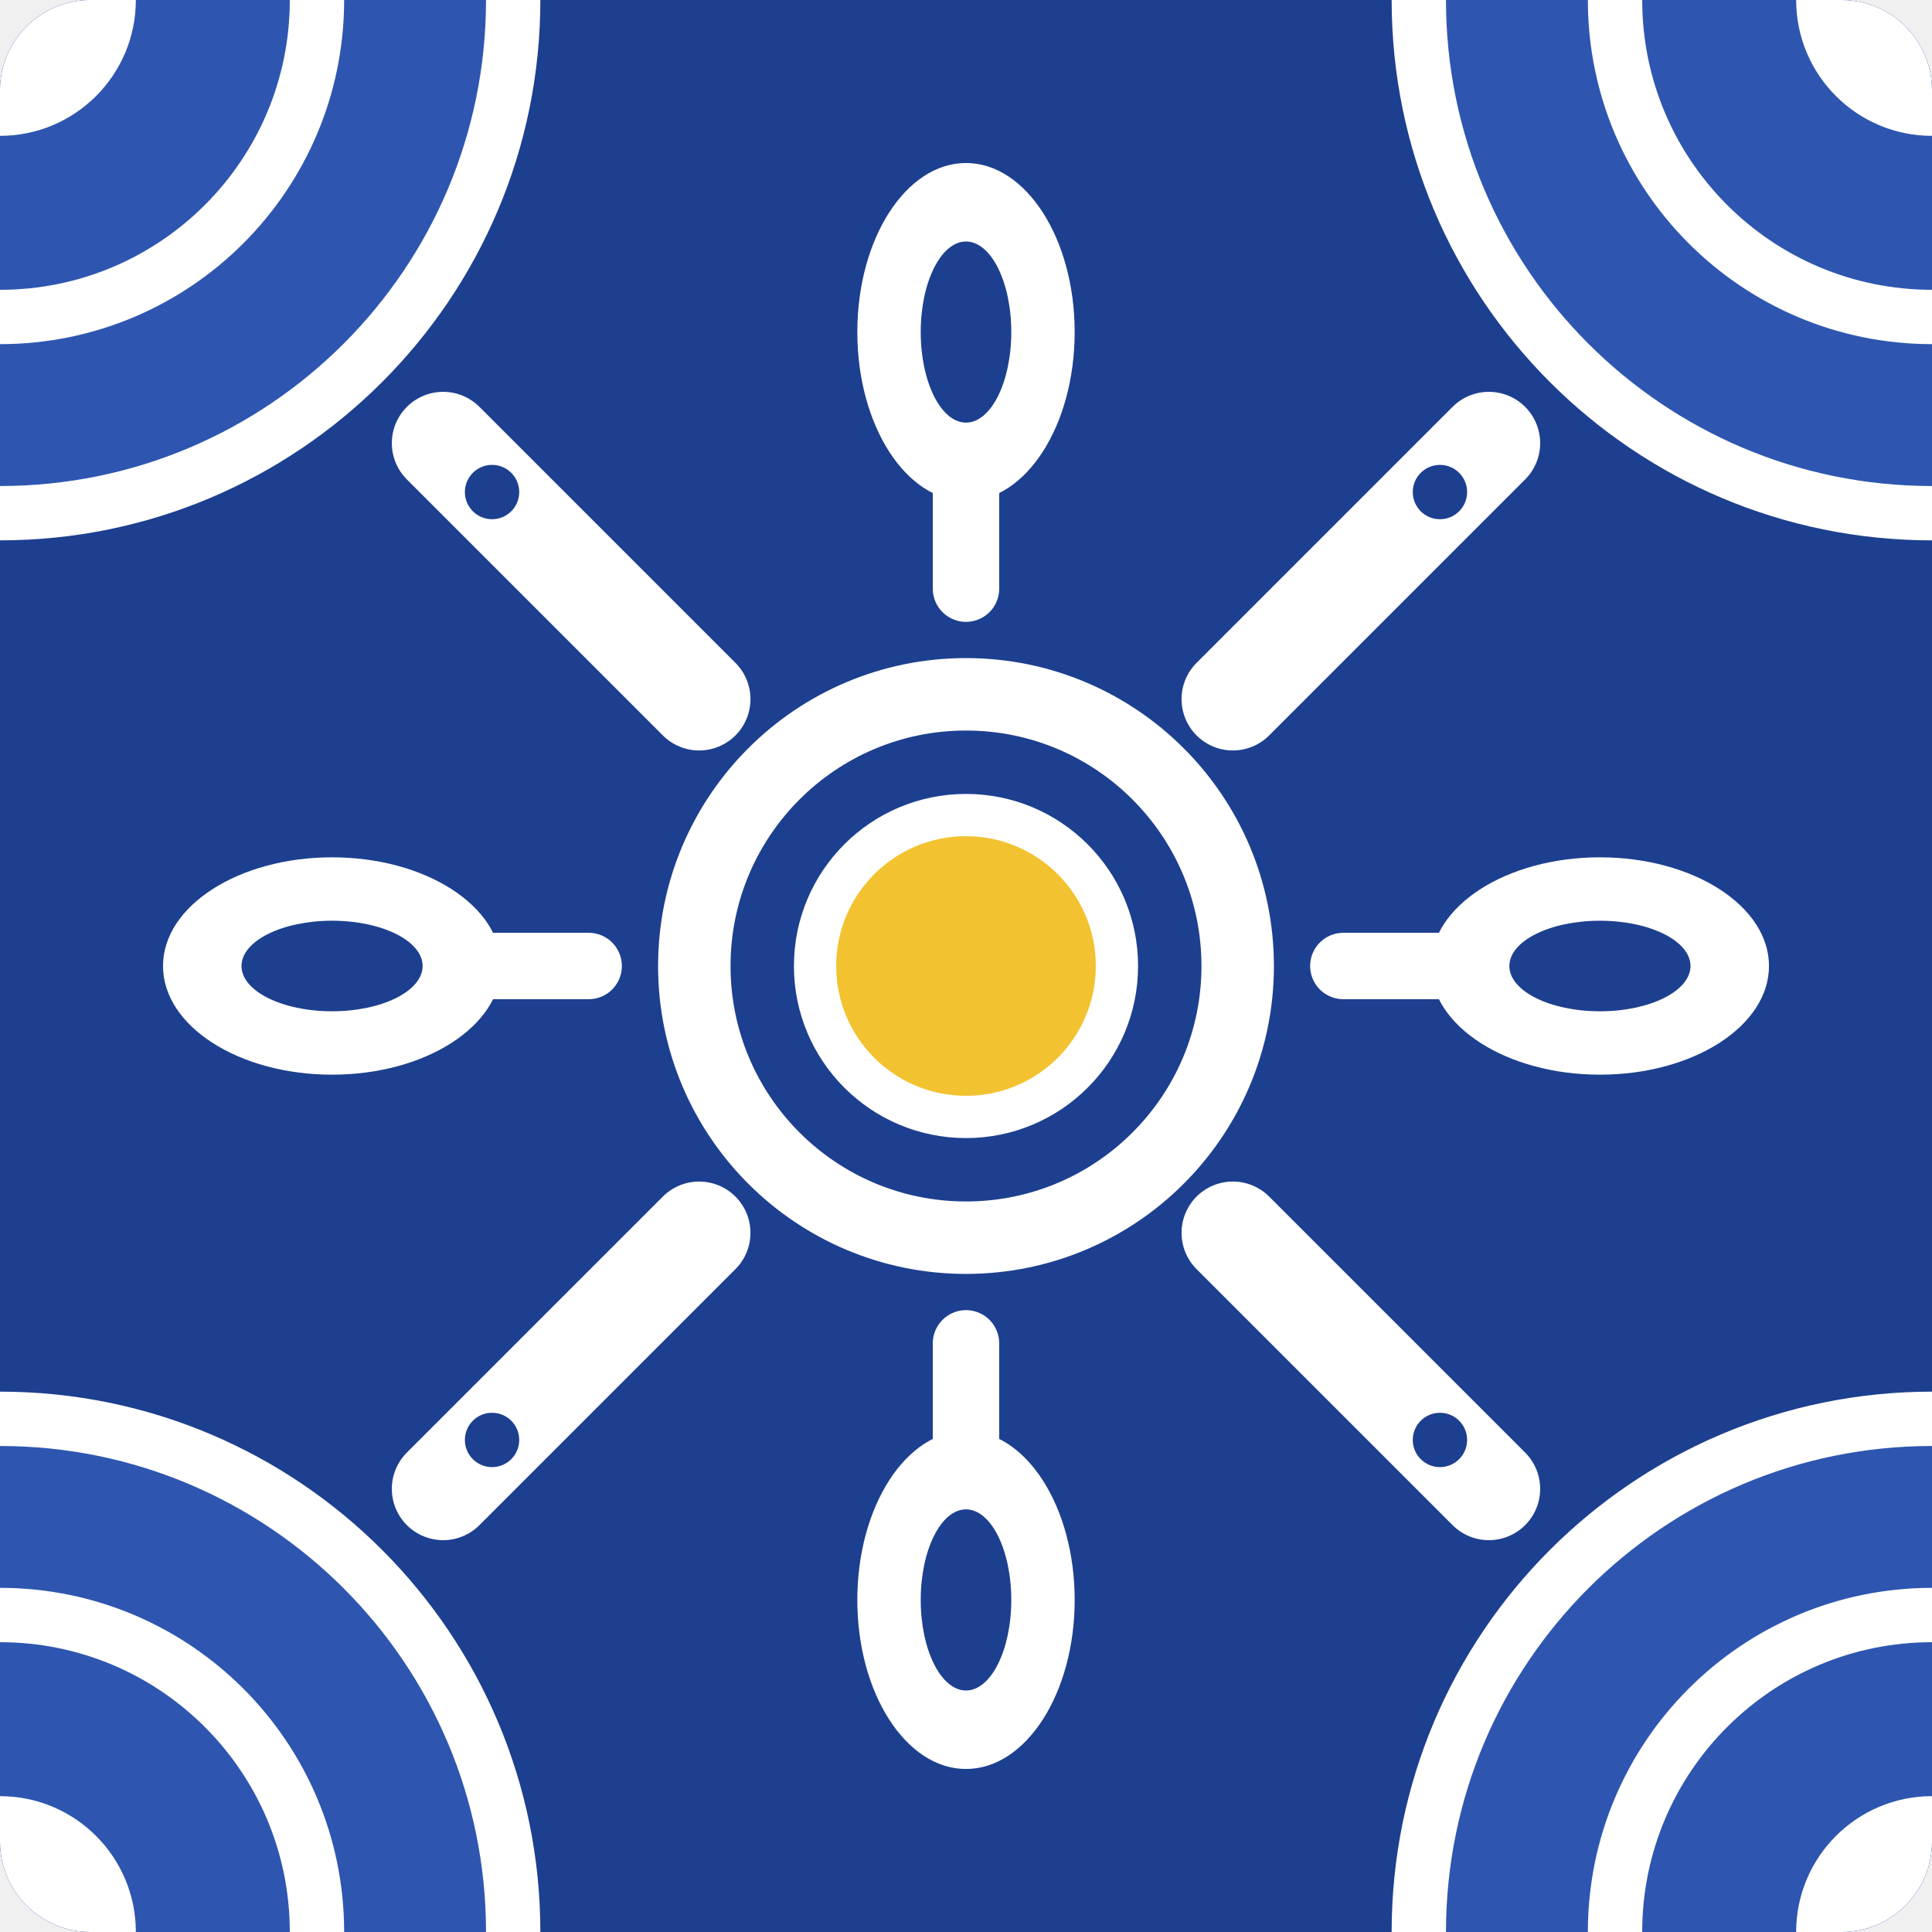
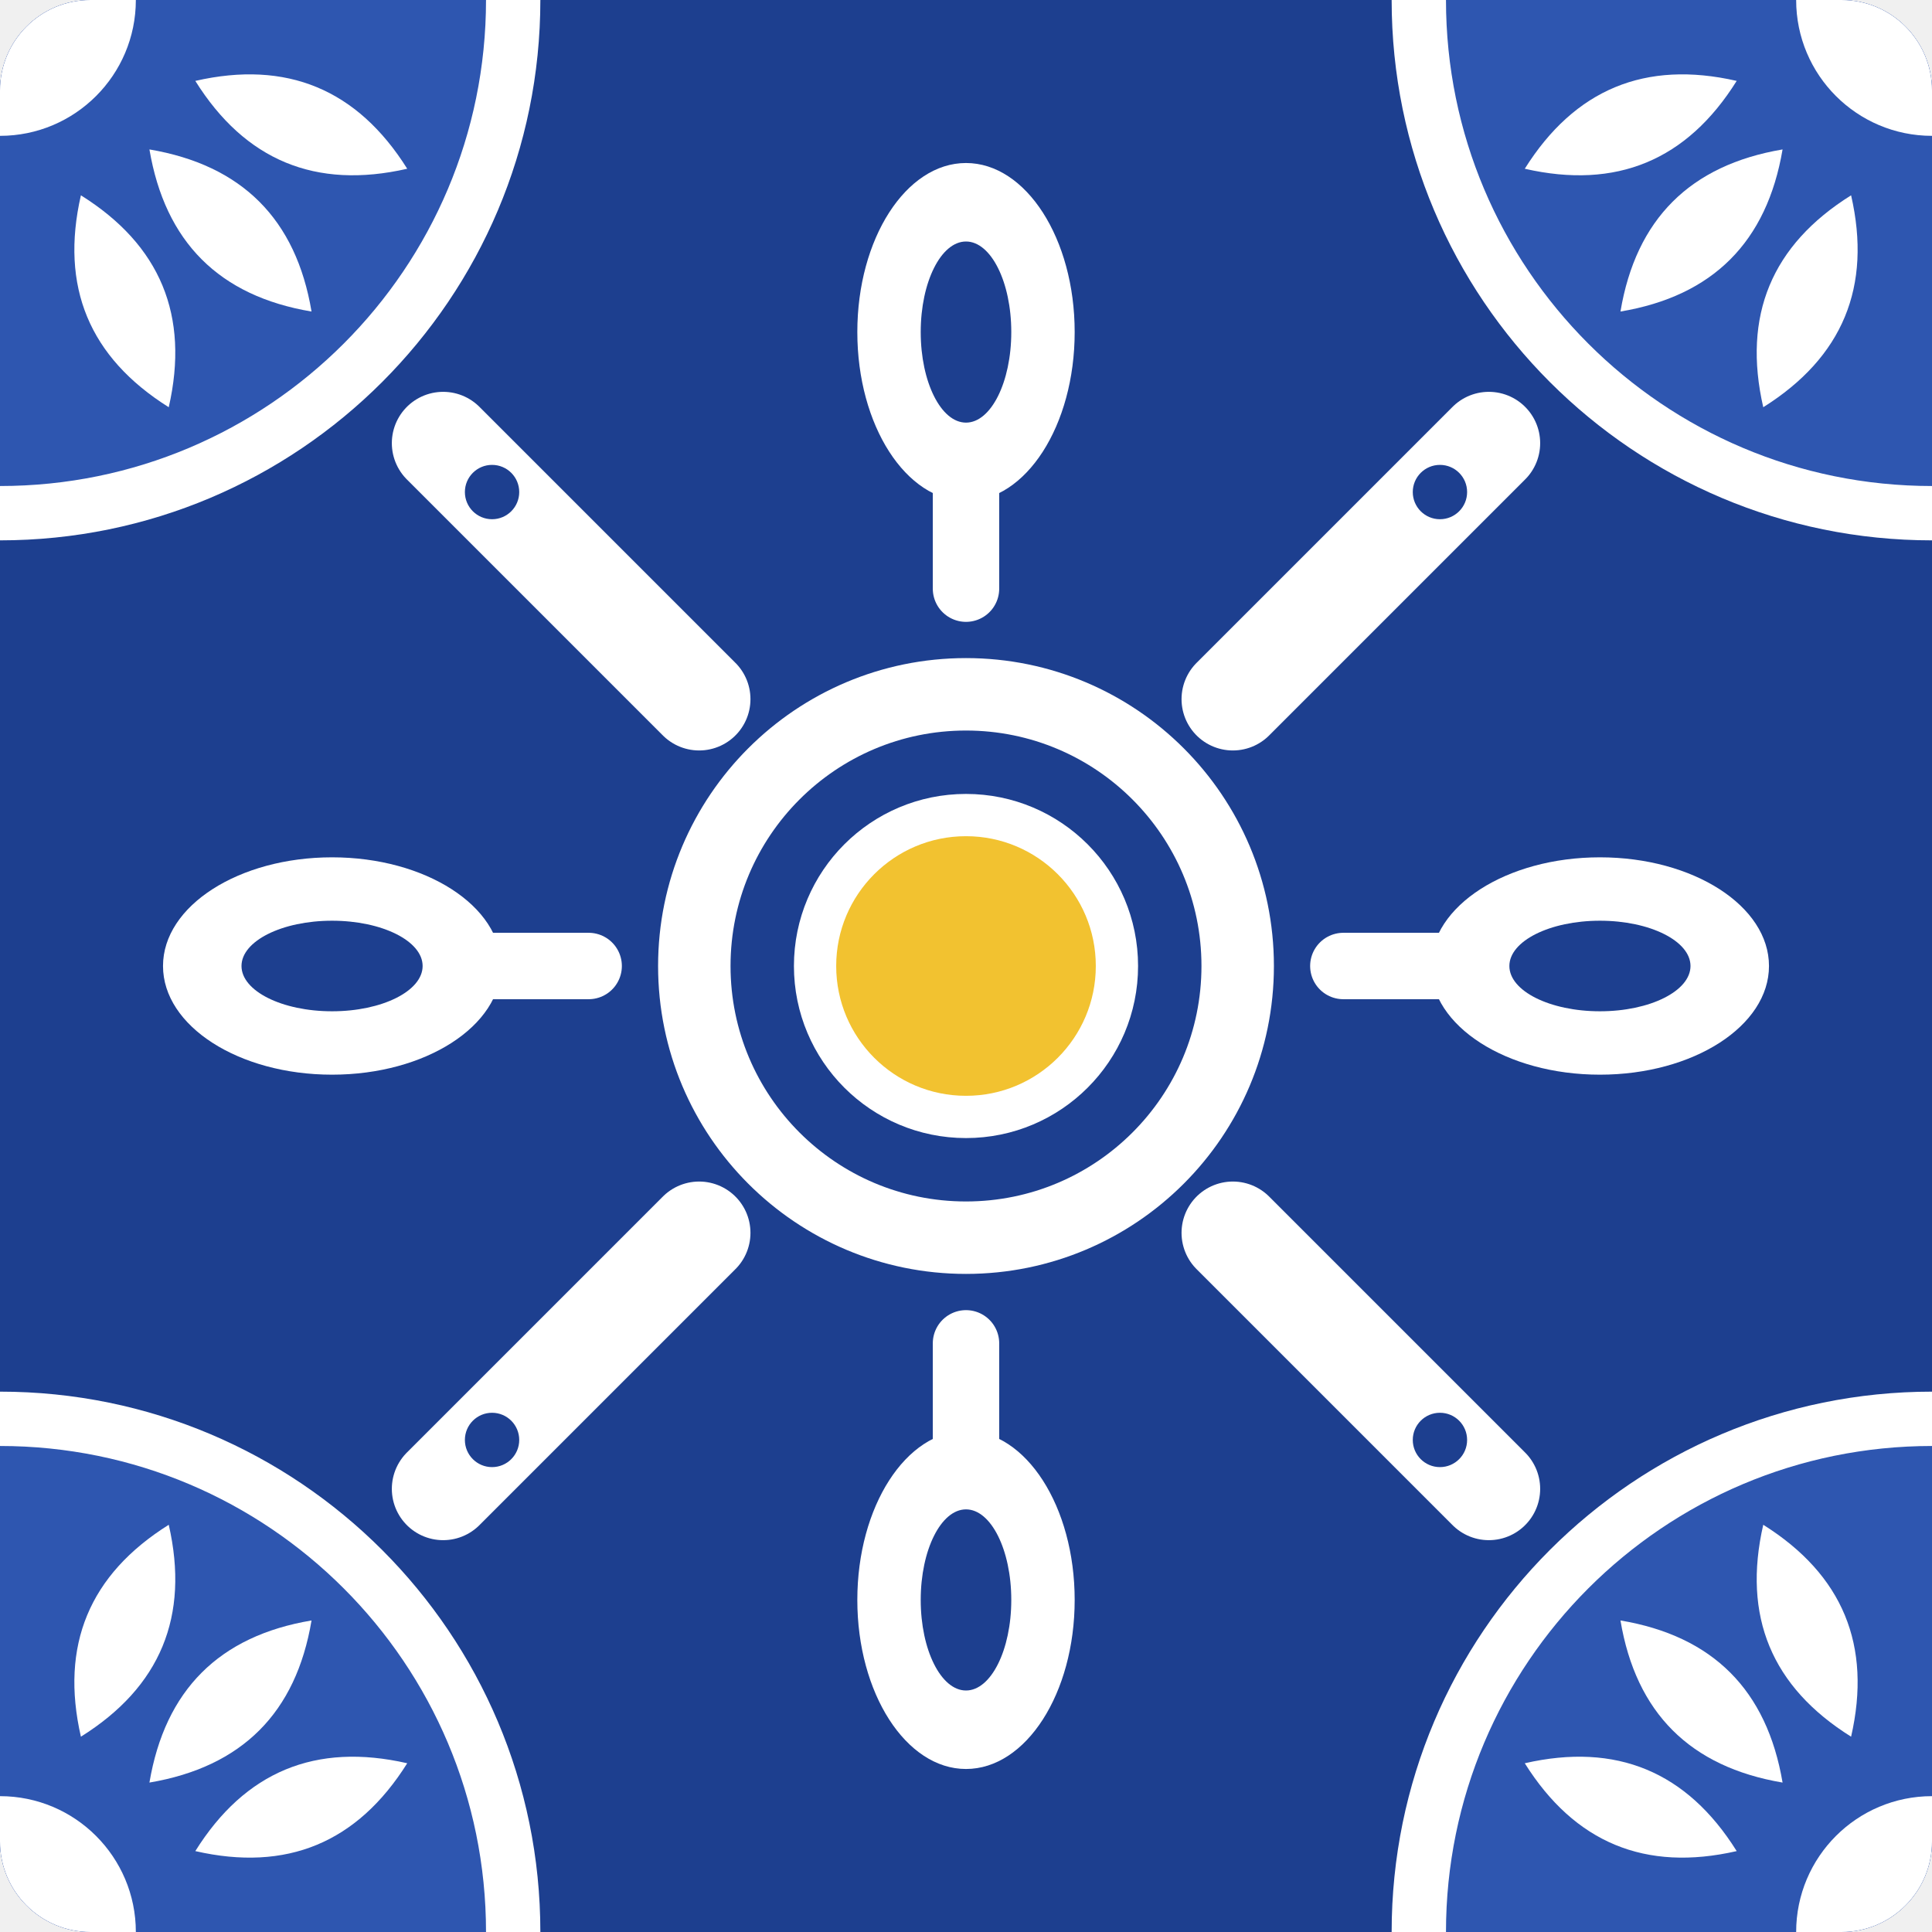
<svg xmlns="http://www.w3.org/2000/svg" viewBox="0 0 64 64" width="64" height="64" role="img" aria-label="Tin-Glaze tile mark, reversed">
  <rect width="64" height="64" rx="3" fill="#1D3F8F" />
  <clipPath id="t">
    <rect width="64" height="64" rx="3" />
  </clipPath>
  <g clip-path="url(#t)">
    <circle cx="0" cy="0" r="17" fill="#2E56B0" />
    <circle cx="0" cy="0" r="17" fill="none" stroke="#FFFFFF" stroke-width="1.8" />
-     <circle cx="0" cy="0" r="10.5" fill="none" stroke="#FFFFFF" stroke-width="1.8" />
+     <path d="M6.47 2.68Q8.94 6.63 13.49 5.59Q11.01 1.64 6.47 2.68Z" fill="#FFFFFF" />
+     <path d="M4.95 4.95Q5.73 9.55 10.32 10.32Q9.55 5.73 4.95 4.95Z" fill="#FFFFFF" />
+     <path d="M2.68 6.47Q1.64 11.01 5.59 13.49Q6.63 8.94 2.68 6.47Z" fill="#FFFFFF" />
    <circle cx="0" cy="0" r="4.5" fill="#FFFFFF" />
    <circle cx="64" cy="0" r="17" fill="#2E56B0" />
    <circle cx="64" cy="0" r="17" fill="none" stroke="#FFFFFF" stroke-width="1.8" />
-     <circle cx="64" cy="0" r="10.5" fill="none" stroke="#FFFFFF" stroke-width="1.8" />
+     <path d="M61.32 6.47Q57.37 8.94 58.41 13.49Q62.36 11.01 61.32 6.47Z" fill="#FFFFFF" />
+     <path d="M59.05 4.95Q54.45 5.73 53.68 10.32Q58.27 9.55 59.05 4.95Z" fill="#FFFFFF" />
+     <path d="M57.53 2.68Q52.99 1.64 50.51 5.59Q55.06 6.63 57.53 2.68Z" fill="#FFFFFF" />
    <circle cx="64" cy="0" r="4.5" fill="#FFFFFF" />
    <circle cx="0" cy="64" r="17" fill="#2E56B0" />
    <circle cx="0" cy="64" r="17" fill="none" stroke="#FFFFFF" stroke-width="1.8" />
-     <circle cx="0" cy="64" r="10.5" fill="none" stroke="#FFFFFF" stroke-width="1.8" />
+     <path d="M2.68 57.53Q6.63 55.06 5.59 50.51Q1.64 52.99 2.68 57.53Z" fill="#FFFFFF" />
+     <path d="M4.95 59.05Q9.55 58.27 10.32 53.68Q5.73 54.45 4.95 59.05Z" fill="#FFFFFF" />
+     <path d="M6.47 61.32Q11.01 62.36 13.49 58.41Q8.94 57.37 6.47 61.32Z" fill="#FFFFFF" />
    <circle cx="0" cy="64" r="4.5" fill="#FFFFFF" />
    <circle cx="64" cy="64" r="17" fill="#2E56B0" />
    <circle cx="64" cy="64" r="17" fill="none" stroke="#FFFFFF" stroke-width="1.8" />
-     <circle cx="64" cy="64" r="10.5" fill="none" stroke="#FFFFFF" stroke-width="1.8" />
+     <path d="M57.53 61.32Q55.06 57.37 50.51 58.41Q52.99 62.36 57.53 61.32Z" fill="#FFFFFF" />
+     <path d="M59.05 59.05Q58.27 54.45 53.68 53.68Q54.45 58.27 59.05 59.05Z" fill="#FFFFFF" />
+     <path d="M61.32 57.53Q62.36 52.99 58.41 50.51Q57.37 55.06 61.32 57.53Z" fill="#FFFFFF" />
    <circle cx="64" cy="64" r="4.5" fill="#FFFFFF" />
  </g>
  <path d="M40.84 40.84L49.32 49.32" stroke="#FFFFFF" stroke-width="3.4" stroke-linecap="round" />
  <circle cx="47.7" cy="47.7" r="0.9" fill="#1D3F8F" />
  <path d="M23.16 40.84L14.68 49.32" stroke="#FFFFFF" stroke-width="3.4" stroke-linecap="round" />
  <circle cx="16.3" cy="47.7" r="0.9" fill="#1D3F8F" />
  <path d="M23.16 23.16L14.68 14.68" stroke="#FFFFFF" stroke-width="3.4" stroke-linecap="round" />
  <circle cx="16.3" cy="16.3" r="0.9" fill="#1D3F8F" />
  <path d="M40.84 23.16L49.32 14.68" stroke="#FFFFFF" stroke-width="3.4" stroke-linecap="round" />
  <circle cx="47.7" cy="16.3" r="0.9" fill="#1D3F8F" />
  <path d="M44.5 32L48 32" stroke="#FFFFFF" stroke-width="2.2" stroke-linecap="round" />
  <ellipse cx="53" cy="32" rx="3.6" ry="5.6" transform="rotate(90 53 32)" fill="#FFFFFF" />
  <ellipse cx="53" cy="32" rx="1.5" ry="3" transform="rotate(90 53 32)" fill="#1D3F8F" />
  <path d="M32 44.5L32 48" stroke="#FFFFFF" stroke-width="2.2" stroke-linecap="round" />
  <ellipse cx="32" cy="53" rx="3.6" ry="5.6" transform="rotate(180 32 53)" fill="#FFFFFF" />
  <ellipse cx="32" cy="53" rx="1.5" ry="3" transform="rotate(180 32 53)" fill="#1D3F8F" />
  <path d="M19.5 32L16 32" stroke="#FFFFFF" stroke-width="2.2" stroke-linecap="round" />
  <ellipse cx="11" cy="32" rx="3.6" ry="5.6" transform="rotate(270 11 32)" fill="#FFFFFF" />
  <ellipse cx="11" cy="32" rx="1.5" ry="3" transform="rotate(270 11 32)" fill="#1D3F8F" />
  <path d="M32 19.5L32 16" stroke="#FFFFFF" stroke-width="2.2" stroke-linecap="round" />
  <ellipse cx="32" cy="11" rx="3.6" ry="5.6" transform="rotate(360 32 11)" fill="#FFFFFF" />
  <ellipse cx="32" cy="11" rx="1.5" ry="3" transform="rotate(360 32 11)" fill="#1D3F8F" />
  <circle cx="32" cy="32" r="9" fill="#1D3F8F" stroke="#FFFFFF" stroke-width="2.4" />
  <circle cx="32" cy="32" r="5" fill="#F2C230" stroke="#FFFFFF" stroke-width="1.4" />
</svg>
